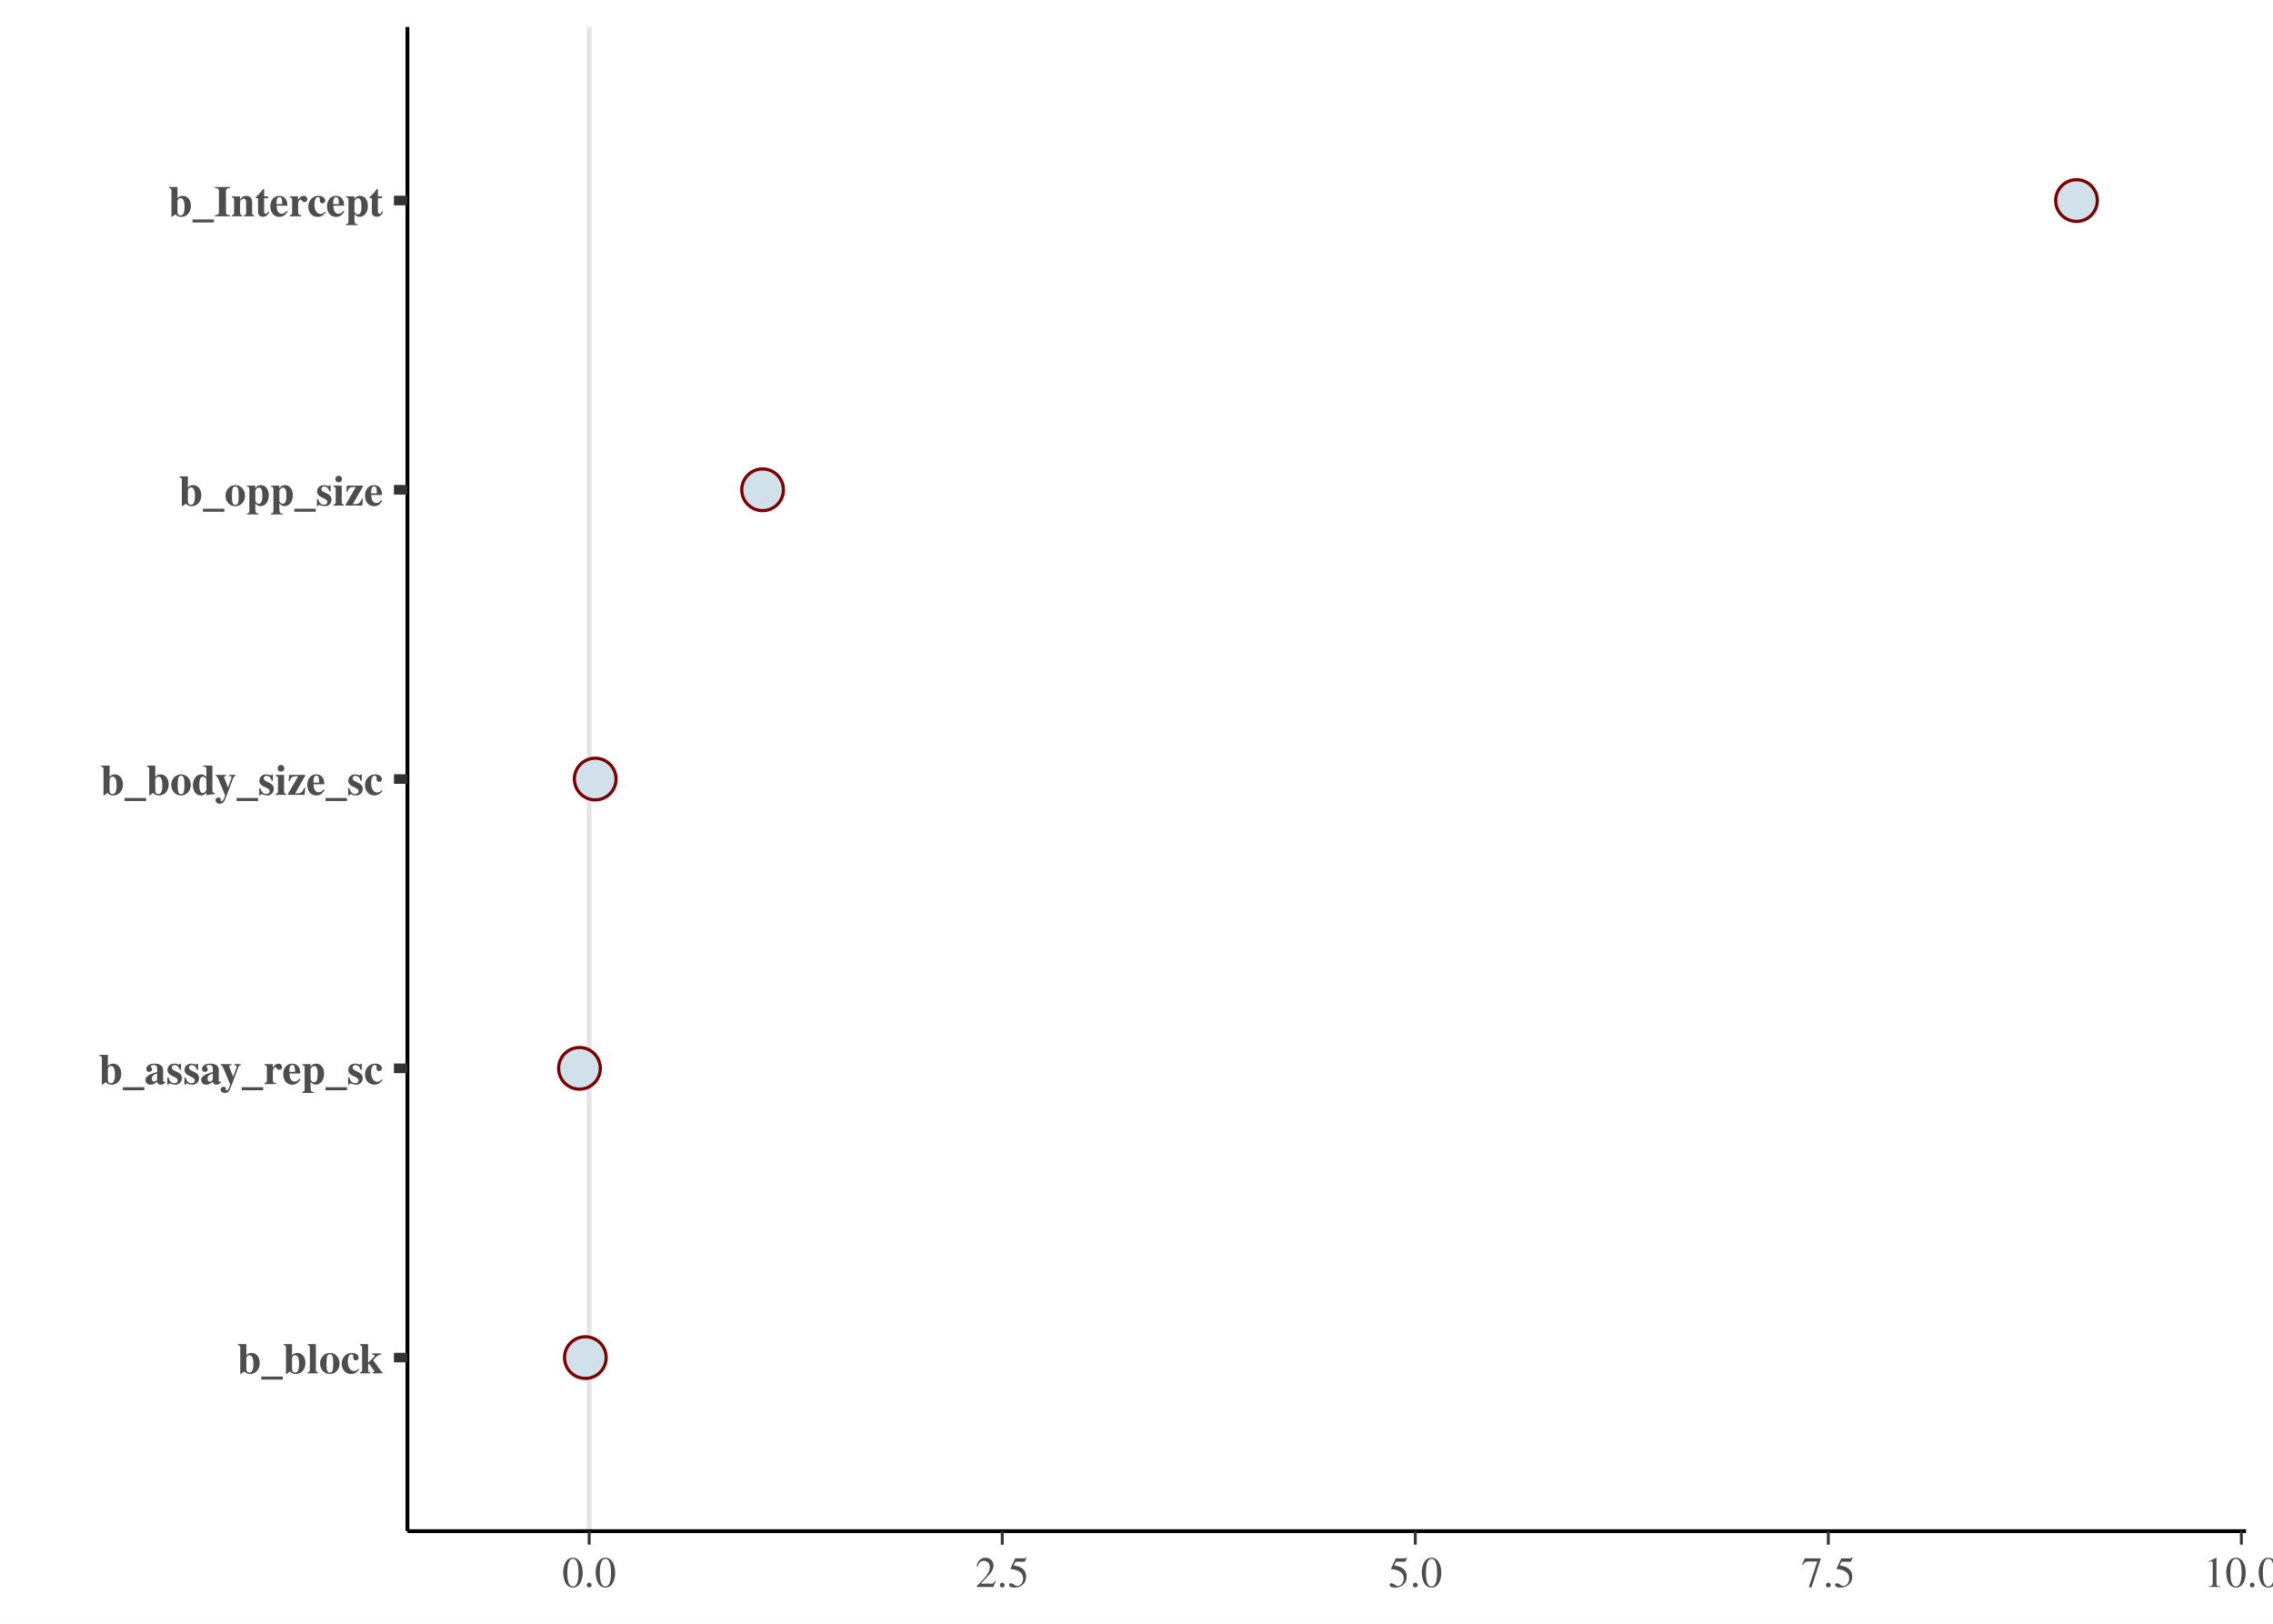
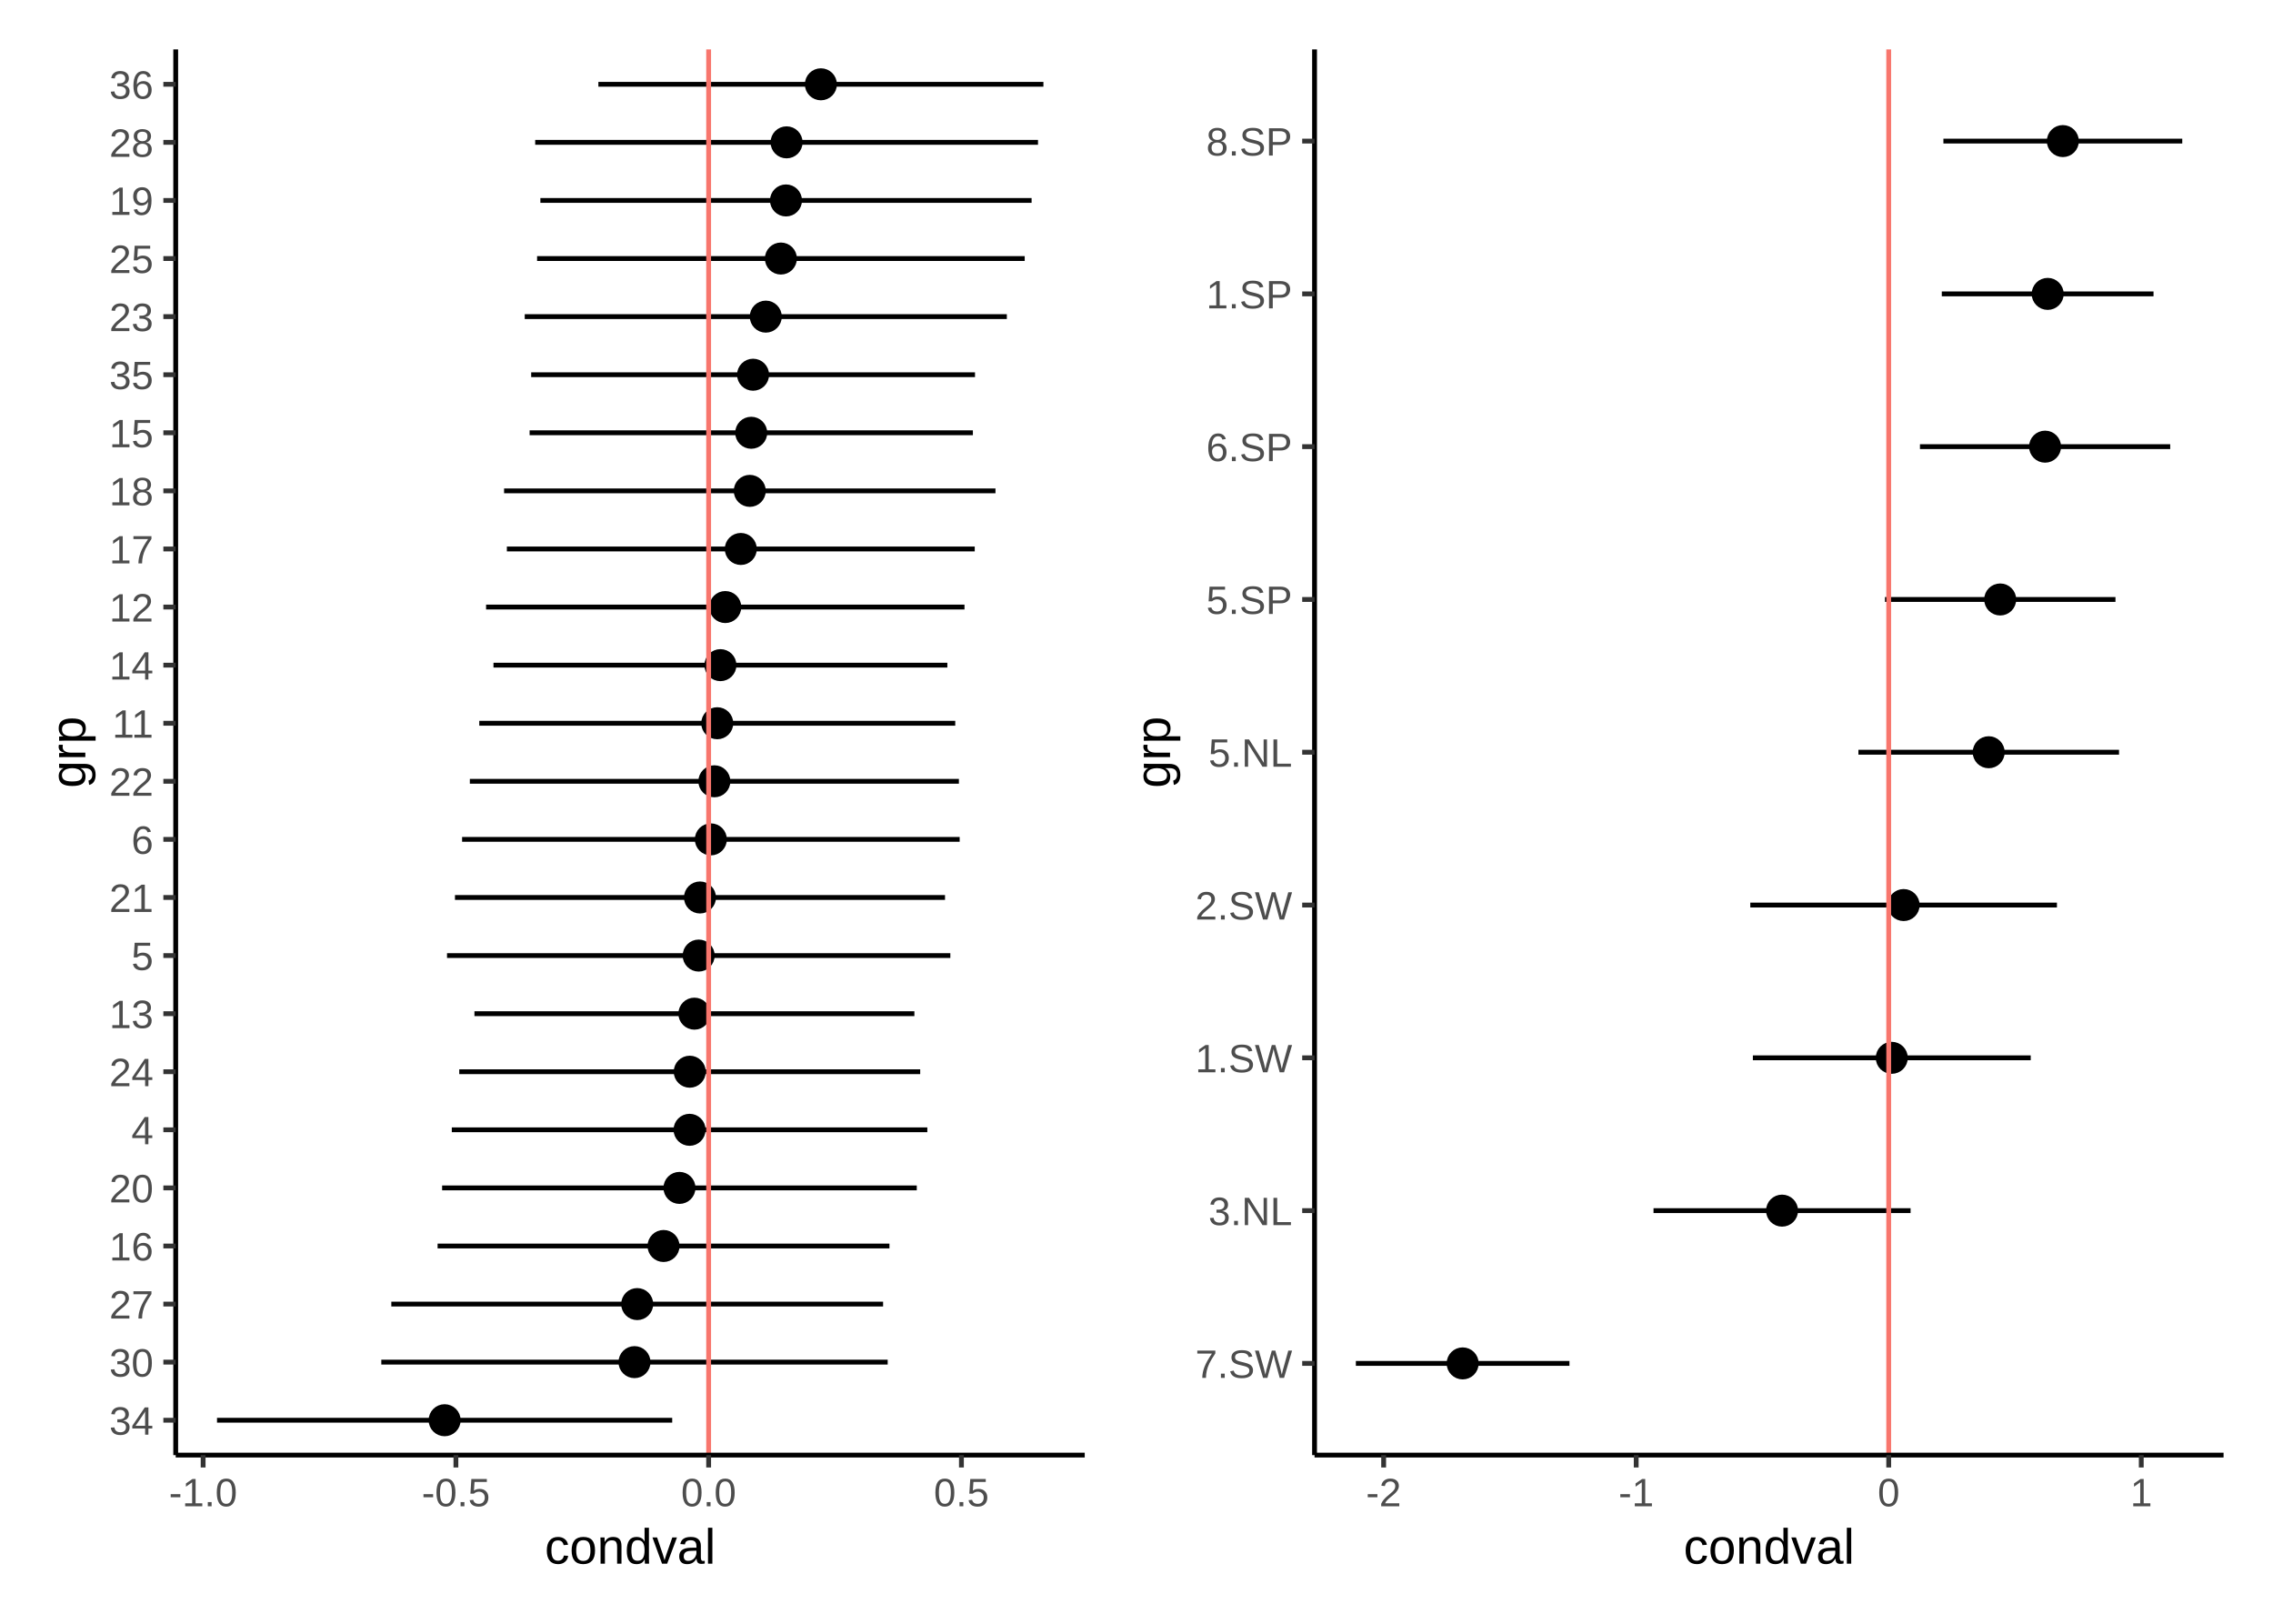
<svg xmlns="http://www.w3.org/2000/svg" class="svglite" width="504.00pt" height="360.00pt" viewBox="0 0 504.00 360.00">
  <defs>
    <style type="text/css">
    .svglite line, .svglite polyline, .svglite polygon, .svglite path, .svglite rect, .svglite circle {
      fill: none;
      stroke: #000000;
      stroke-linecap: round;
      stroke-linejoin: round;
      stroke-miterlimit: 10.00;
    }
  </style>
  </defs>
  <rect width="100%" height="100%" style="stroke: none; fill: #FFFFFF;" />
  <defs>
    <clipPath id="cpMC4wMHw1MDQuMDB8MC4wMHwzNjAuMDA=">
      <rect x="0.00" y="0.00" width="504.00" height="360.00" />
    </clipPath>
  </defs>
  <g clip-path="url(#cpMC4wMHw1MDQuMDB8MC4wMHwzNjAuMDA=)">
+     <rect x="0.00" y="0.00" width="504.00" height="360.00" style="stroke-width: 1.07; stroke: #FFFFFF; fill: #FFFFFF;" />
+   </g>
+   <defs>
+     <clipPath id="cpNS40OHwyNDYuMDB8NS40OHwzNTQuNTI=">
+       <rect x="5.48" y="5.48" width="240.52" height="349.04" />
+     </clipPath>
+   </defs>
+   <g clip-path="url(#cpNS40OHwyNDYuMDB8NS40OHwzNTQuNTI=)">
+     <rect x="5.48" y="5.48" width="240.52" height="349.04" style="stroke-width: 1.07; stroke: #FFFFFF; fill: #FFFFFF;" />
+   </g>
+   <g clip-path="url(#cpMC4wMHw1MDQuMDB8MC4wMHwzNjAuMDA=)">
</g>
  <defs>
-     <clipPath id="cpOTAuMzR8NDk4LjAyfDUuOTh8MzM5LjQ3">
-       <rect x="90.34" y="5.98" width="407.68" height="333.49" />
-     </clipPath>
-   </defs>
-   <g clip-path="url(#cpOTAuMzR8NDk4LjAyfDUuOTh8MzM5LjQ3)">
-     <line x1="130.64" y1="339.47" x2="130.64" y2="5.98" style="stroke-width: 1.07; stroke: #E5E5E5; stroke-linecap: butt;" />
-     <line x1="458.16" y1="44.46" x2="462.65" y2="44.46" style="stroke-width: 1.07; stroke: #B97C7C; stroke-linecap: butt;" />
-     <line x1="166.60" y1="108.59" x2="171.81" y2="108.59" style="stroke-width: 1.07; stroke: #B97C7C; stroke-linecap: butt;" />
-     <line x1="129.56" y1="172.72" x2="134.43" y2="172.72" style="stroke-width: 1.07; stroke: #B97C7C; stroke-linecap: butt;" />
-     <line x1="125.79" y1="236.86" x2="131.19" y2="236.86" style="stroke-width: 1.07; stroke: #B97C7C; stroke-linecap: butt;" />
-     <line x1="125.72" y1="300.99" x2="134.18" y2="300.99" style="stroke-width: 1.07; stroke: #B97C7C; stroke-linecap: butt;" />
-     <line x1="459.57" y1="44.46" x2="461.36" y2="44.46" style="stroke-width: 4.27; stroke: #03396C; stroke-linecap: butt;" />
-     <line x1="168.09" y1="108.59" x2="170.21" y2="108.59" style="stroke-width: 4.27; stroke: #03396C; stroke-linecap: butt;" />
-     <line x1="130.96" y1="172.72" x2="132.86" y2="172.72" style="stroke-width: 4.27; stroke: #03396C; stroke-linecap: butt;" />
-     <line x1="127.48" y1="236.86" x2="129.70" y2="236.86" style="stroke-width: 4.27; stroke: #03396C; stroke-linecap: butt;" />
-     <line x1="128.04" y1="300.99" x2="131.56" y2="300.99" style="stroke-width: 4.27; stroke: #03396C; stroke-linecap: butt;" />
-     <circle cx="460.43" cy="44.46" r="4.62" style="stroke-width: 0.71; stroke: #7C0000; fill: #D1E1EC;" />
-     <circle cx="169.09" cy="108.59" r="4.62" style="stroke-width: 0.71; stroke: #7C0000; fill: #D1E1EC;" />
-     <circle cx="131.98" cy="172.72" r="4.62" style="stroke-width: 0.71; stroke: #7C0000; fill: #D1E1EC;" />
-     <circle cx="128.49" cy="236.86" r="4.62" style="stroke-width: 0.71; stroke: #7C0000; fill: #D1E1EC;" />
-     <circle cx="129.79" cy="300.99" r="4.62" style="stroke-width: 0.71; stroke: #7C0000; fill: #D1E1EC;" />
-   </g>
-   <g clip-path="url(#cpMC4wMHw1MDQuMDB8MC4wMHwzNjAuMDA=)">
-     <polyline points="90.34,339.47 90.34,5.98 " style="stroke-width: 0.85; stroke-linecap: butt;" />
-     <text x="84.96" y="304.49" text-anchor="end" style="font-size: 9.60px; font-weight: bold; fill: #4D4D4D; font-family: Nimbus Roman;" textLength="40.72px" lengthAdjust="spacingAndGlyphs">b_block</text>
-     <text x="84.96" y="240.35" text-anchor="end" style="font-size: 9.60px; font-weight: bold; fill: #4D4D4D; font-family: Nimbus Roman;" textLength="78.98px" lengthAdjust="spacingAndGlyphs">b_assay_rep_sc</text>
-     <text x="84.96" y="176.22" text-anchor="end" style="font-size: 9.60px; font-weight: bold; fill: #4D4D4D; font-family: Nimbus Roman;" textLength="78.29px" lengthAdjust="spacingAndGlyphs">b_body_size_sc</text>
-     <text x="84.96" y="112.09" text-anchor="end" style="font-size: 9.60px; font-weight: bold; fill: #4D4D4D; font-family: Nimbus Roman;" textLength="56.68px" lengthAdjust="spacingAndGlyphs">b_opp_size</text>
-     <text x="84.96" y="47.95" text-anchor="end" style="font-size: 9.60px; font-weight: bold; fill: #4D4D4D; font-family: Nimbus Roman;" textLength="61.60px" lengthAdjust="spacingAndGlyphs">b_Intercept</text>
-     <polyline points="87.35,300.99 90.34,300.99 " style="stroke-width: 2.13; stroke: #333333; stroke-linecap: butt;" />
-     <polyline points="87.35,236.86 90.34,236.86 " style="stroke-width: 2.13; stroke: #333333; stroke-linecap: butt;" />
-     <polyline points="87.35,172.72 90.34,172.72 " style="stroke-width: 2.13; stroke: #333333; stroke-linecap: butt;" />
-     <polyline points="87.35,108.59 90.34,108.59 " style="stroke-width: 2.13; stroke: #333333; stroke-linecap: butt;" />
-     <polyline points="87.35,44.46 90.34,44.46 " style="stroke-width: 2.13; stroke: #333333; stroke-linecap: butt;" />
-     <polyline points="90.34,339.47 498.02,339.47 " style="stroke-width: 0.85; stroke-linecap: butt;" />
-     <polyline points="130.64,342.46 130.64,339.47 " style="stroke-width: 0.64; stroke: #333333; stroke-linecap: butt;" />
-     <polyline points="222.23,342.46 222.23,339.47 " style="stroke-width: 0.64; stroke: #333333; stroke-linecap: butt;" />
-     <polyline points="313.82,342.46 313.82,339.47 " style="stroke-width: 0.64; stroke: #333333; stroke-linecap: butt;" />
-     <polyline points="405.40,342.46 405.40,339.47 " style="stroke-width: 0.64; stroke: #333333; stroke-linecap: butt;" />
-     <polyline points="496.99,342.46 496.99,339.47 " style="stroke-width: 0.64; stroke: #333333; stroke-linecap: butt;" />
-     <text x="130.64" y="351.84" text-anchor="middle" style="font-size: 9.60px; fill: #4D4D4D; font-family: Nimbus Roman;" textLength="15.24px" lengthAdjust="spacingAndGlyphs">0.0</text>
-     <text x="222.23" y="351.84" text-anchor="middle" style="font-size: 9.60px; fill: #4D4D4D; font-family: Nimbus Roman;" textLength="15.24px" lengthAdjust="spacingAndGlyphs">2.5</text>
-     <text x="313.82" y="351.84" text-anchor="middle" style="font-size: 9.60px; fill: #4D4D4D; font-family: Nimbus Roman;" textLength="15.24px" lengthAdjust="spacingAndGlyphs">5.0</text>
-     <text x="405.40" y="351.84" text-anchor="middle" style="font-size: 9.60px; fill: #4D4D4D; font-family: Nimbus Roman;" textLength="15.24px" lengthAdjust="spacingAndGlyphs">7.5</text>
-     <text x="496.99" y="351.84" text-anchor="middle" style="font-size: 9.60px; fill: #4D4D4D; font-family: Nimbus Roman;" textLength="21.34px" lengthAdjust="spacingAndGlyphs">10.0</text>
+     <clipPath id="cpMzguOTZ8MjQwLjUyfDEwLjk2fDMyMi42MQ==">
+       <rect x="38.96" y="10.96" width="201.57" height="311.65" />
+     </clipPath>
+   </defs>
+   <g clip-path="url(#cpMzguOTZ8MjQwLjUyfDEwLjk2fDMyMi42MQ==)">
+     <rect x="38.96" y="10.96" width="201.57" height="311.65" style="stroke-width: 1.07; stroke: none; fill: #FFFFFF;" />
+     <circle cx="152.90" cy="250.49" r="1.95" style="stroke-width: 0.71; fill: #000000;" />
+     <circle cx="154.92" cy="211.86" r="1.95" style="stroke-width: 0.71; fill: #000000;" />
+     <circle cx="157.62" cy="186.10" r="1.95" style="stroke-width: 0.71; fill: #000000;" />
+     <circle cx="159.04" cy="160.35" r="1.95" style="stroke-width: 0.71; fill: #000000;" />
+     <circle cx="160.82" cy="134.59" r="1.95" style="stroke-width: 0.71; fill: #000000;" />
+     <circle cx="153.97" cy="224.74" r="1.95" style="stroke-width: 0.71; fill: #000000;" />
+     <circle cx="159.74" cy="147.47" r="1.95" style="stroke-width: 0.71; fill: #000000;" />
+     <circle cx="166.57" cy="95.95" r="1.95" style="stroke-width: 0.71; fill: #000000;" />
+     <circle cx="147.13" cy="276.25" r="1.95" style="stroke-width: 0.71; fill: #000000;" />
+     <circle cx="164.26" cy="121.71" r="1.95" style="stroke-width: 0.71; fill: #000000;" />
+     <circle cx="166.25" cy="108.83" r="1.95" style="stroke-width: 0.71; fill: #000000;" />
+     <circle cx="174.28" cy="44.44" r="1.95" style="stroke-width: 0.71; fill: #000000;" />
+     <circle cx="150.66" cy="263.37" r="1.95" style="stroke-width: 0.71; fill: #000000;" />
+     <circle cx="155.21" cy="198.98" r="1.95" style="stroke-width: 0.71; fill: #000000;" />
+     <circle cx="158.40" cy="173.22" r="1.95" style="stroke-width: 0.71; fill: #000000;" />
+     <circle cx="169.80" cy="70.20" r="1.95" style="stroke-width: 0.71; fill: #000000;" />
+     <circle cx="152.94" cy="237.61" r="1.95" style="stroke-width: 0.71; fill: #000000;" />
+     <circle cx="173.15" cy="57.32" r="1.95" style="stroke-width: 0.71; fill: #000000;" />
+     <circle cx="141.29" cy="289.13" r="1.95" style="stroke-width: 0.71; fill: #000000;" />
+     <circle cx="174.41" cy="31.56" r="1.95" style="stroke-width: 0.71; fill: #000000;" />
+     <circle cx="140.69" cy="302.00" r="1.95" style="stroke-width: 0.71; fill: #000000;" />
+     <circle cx="98.59" cy="314.88" r="1.95" style="stroke-width: 0.71; fill: #000000;" />
+     <circle cx="166.98" cy="83.08" r="1.95" style="stroke-width: 0.71; fill: #000000;" />
+     <circle cx="182.02" cy="18.69" r="1.95" style="stroke-width: 0.71; fill: #000000;" />
+     <line x1="100.18" y1="250.49" x2="205.62" y2="250.49" style="stroke-width: 1.07; stroke-linecap: butt;" />
+     <line x1="99.12" y1="211.86" x2="210.72" y2="211.86" style="stroke-width: 1.07; stroke-linecap: butt;" />
+     <line x1="102.46" y1="186.10" x2="212.79" y2="186.10" style="stroke-width: 1.07; stroke-linecap: butt;" />
+     <line x1="106.27" y1="160.35" x2="211.81" y2="160.35" style="stroke-width: 1.07; stroke-linecap: butt;" />
+     <line x1="107.78" y1="134.59" x2="213.86" y2="134.59" style="stroke-width: 1.07; stroke-linecap: butt;" />
+     <line x1="105.20" y1="224.74" x2="202.75" y2="224.74" style="stroke-width: 1.07; stroke-linecap: butt;" />
+     <line x1="109.42" y1="147.47" x2="210.06" y2="147.47" style="stroke-width: 1.07; stroke-linecap: butt;" />
+     <line x1="117.43" y1="95.95" x2="215.72" y2="95.95" style="stroke-width: 1.07; stroke-linecap: butt;" />
+     <line x1="97.03" y1="276.25" x2="197.22" y2="276.25" style="stroke-width: 1.07; stroke-linecap: butt;" />
+     <line x1="112.39" y1="121.71" x2="216.13" y2="121.71" style="stroke-width: 1.07; stroke-linecap: butt;" />
+     <line x1="111.77" y1="108.83" x2="220.73" y2="108.83" style="stroke-width: 1.07; stroke-linecap: butt;" />
+     <line x1="119.82" y1="44.44" x2="228.74" y2="44.44" style="stroke-width: 1.07; stroke-linecap: butt;" />
+     <line x1="98.03" y1="263.37" x2="203.28" y2="263.37" style="stroke-width: 1.07; stroke-linecap: butt;" />
+     <line x1="100.88" y1="198.98" x2="209.54" y2="198.98" style="stroke-width: 1.07; stroke-linecap: butt;" />
+     <line x1="104.18" y1="173.22" x2="212.62" y2="173.22" style="stroke-width: 1.07; stroke-linecap: butt;" />
+     <line x1="116.35" y1="70.20" x2="223.25" y2="70.20" style="stroke-width: 1.07; stroke-linecap: butt;" />
+     <line x1="101.83" y1="237.61" x2="204.04" y2="237.61" style="stroke-width: 1.07; stroke-linecap: butt;" />
+     <line x1="119.09" y1="57.32" x2="227.21" y2="57.32" style="stroke-width: 1.07; stroke-linecap: butt;" />
+     <line x1="86.77" y1="289.13" x2="195.81" y2="289.13" style="stroke-width: 1.07; stroke-linecap: butt;" />
+     <line x1="118.67" y1="31.56" x2="230.16" y2="31.56" style="stroke-width: 1.07; stroke-linecap: butt;" />
+     <line x1="84.55" y1="302.00" x2="196.83" y2="302.00" style="stroke-width: 1.07; stroke-linecap: butt;" />
+     <line x1="48.12" y1="314.88" x2="149.05" y2="314.88" style="stroke-width: 1.07; stroke-linecap: butt;" />
+     <line x1="117.78" y1="83.08" x2="216.19" y2="83.08" style="stroke-width: 1.07; stroke-linecap: butt;" />
+     <line x1="132.68" y1="18.69" x2="231.36" y2="18.69" style="stroke-width: 1.07; stroke-linecap: butt;" />
+     <circle cx="152.90" cy="250.49" r="2.84" style="stroke-width: 1.42; fill: #000000;" />
+     <circle cx="154.92" cy="211.86" r="2.84" style="stroke-width: 1.42; fill: #000000;" />
+     <circle cx="157.62" cy="186.10" r="2.84" style="stroke-width: 1.42; fill: #000000;" />
+     <circle cx="159.04" cy="160.35" r="2.84" style="stroke-width: 1.42; fill: #000000;" />
+     <circle cx="160.82" cy="134.59" r="2.84" style="stroke-width: 1.42; fill: #000000;" />
+     <circle cx="153.97" cy="224.74" r="2.84" style="stroke-width: 1.42; fill: #000000;" />
+     <circle cx="159.74" cy="147.47" r="2.84" style="stroke-width: 1.42; fill: #000000;" />
+     <circle cx="166.57" cy="95.95" r="2.84" style="stroke-width: 1.42; fill: #000000;" />
+     <circle cx="147.13" cy="276.25" r="2.84" style="stroke-width: 1.42; fill: #000000;" />
+     <circle cx="164.26" cy="121.71" r="2.84" style="stroke-width: 1.42; fill: #000000;" />
+     <circle cx="166.25" cy="108.83" r="2.84" style="stroke-width: 1.42; fill: #000000;" />
+     <circle cx="174.28" cy="44.44" r="2.84" style="stroke-width: 1.42; fill: #000000;" />
+     <circle cx="150.66" cy="263.37" r="2.84" style="stroke-width: 1.42; fill: #000000;" />
+     <circle cx="155.21" cy="198.98" r="2.84" style="stroke-width: 1.42; fill: #000000;" />
+     <circle cx="158.40" cy="173.22" r="2.84" style="stroke-width: 1.42; fill: #000000;" />
+     <circle cx="169.80" cy="70.20" r="2.84" style="stroke-width: 1.42; fill: #000000;" />
+     <circle cx="152.94" cy="237.61" r="2.84" style="stroke-width: 1.42; fill: #000000;" />
+     <circle cx="173.15" cy="57.32" r="2.84" style="stroke-width: 1.42; fill: #000000;" />
+     <circle cx="141.29" cy="289.13" r="2.84" style="stroke-width: 1.42; fill: #000000;" />
+     <circle cx="174.41" cy="31.56" r="2.84" style="stroke-width: 1.42; fill: #000000;" />
+     <circle cx="140.69" cy="302.00" r="2.84" style="stroke-width: 1.42; fill: #000000;" />
+     <circle cx="98.59" cy="314.88" r="2.84" style="stroke-width: 1.42; fill: #000000;" />
+     <circle cx="166.98" cy="83.08" r="2.84" style="stroke-width: 1.42; fill: #000000;" />
+     <circle cx="182.02" cy="18.69" r="2.84" style="stroke-width: 1.42; fill: #000000;" />
+     <line x1="157.13" y1="322.61" x2="157.13" y2="10.96" style="stroke-width: 1.07; stroke: #F8766D; stroke-linecap: butt;" />
+   </g>
+   <g clip-path="url(#cpMC4wMHw1MDQuMDB8MC4wMHwzNjAuMDA=)">
+     <polyline points="38.96,322.61 38.96,10.96 " style="stroke-width: 1.07; stroke-linecap: butt;" />
+     <text x="34.02" y="318.09" text-anchor="end" style="font-size: 8.80px; fill: #4D4D4D; font-family: Liberation Sans;" textLength="11.19px" lengthAdjust="spacingAndGlyphs">34</text>
+     <text x="34.02" y="305.21" text-anchor="end" style="font-size: 8.80px; fill: #4D4D4D; font-family: Liberation Sans;" textLength="11.19px" lengthAdjust="spacingAndGlyphs">30</text>
+     <text x="34.02" y="292.33" text-anchor="end" style="font-size: 8.80px; fill: #4D4D4D; font-family: Liberation Sans;" textLength="11.19px" lengthAdjust="spacingAndGlyphs">27</text>
+     <text x="34.02" y="279.46" text-anchor="end" style="font-size: 8.80px; fill: #4D4D4D; font-family: Liberation Sans;" textLength="11.19px" lengthAdjust="spacingAndGlyphs">16</text>
+     <text x="34.02" y="266.58" text-anchor="end" style="font-size: 8.80px; fill: #4D4D4D; font-family: Liberation Sans;" textLength="11.19px" lengthAdjust="spacingAndGlyphs">20</text>
+     <text x="34.02" y="253.70" text-anchor="end" style="font-size: 8.80px; fill: #4D4D4D; font-family: Liberation Sans;" textLength="5.59px" lengthAdjust="spacingAndGlyphs">4</text>
+     <text x="34.02" y="240.82" text-anchor="end" style="font-size: 8.80px; fill: #4D4D4D; font-family: Liberation Sans;" textLength="11.19px" lengthAdjust="spacingAndGlyphs">24</text>
+     <text x="34.02" y="227.94" text-anchor="end" style="font-size: 8.80px; fill: #4D4D4D; font-family: Liberation Sans;" textLength="11.19px" lengthAdjust="spacingAndGlyphs">13</text>
+     <text x="34.02" y="215.07" text-anchor="end" style="font-size: 8.80px; fill: #4D4D4D; font-family: Liberation Sans;" textLength="5.59px" lengthAdjust="spacingAndGlyphs">5</text>
+     <text x="34.02" y="202.19" text-anchor="end" style="font-size: 8.80px; fill: #4D4D4D; font-family: Liberation Sans;" textLength="11.19px" lengthAdjust="spacingAndGlyphs">21</text>
+     <text x="34.02" y="189.31" text-anchor="end" style="font-size: 8.80px; fill: #4D4D4D; font-family: Liberation Sans;" textLength="5.59px" lengthAdjust="spacingAndGlyphs">6</text>
+     <text x="34.02" y="176.43" text-anchor="end" style="font-size: 8.80px; fill: #4D4D4D; font-family: Liberation Sans;" textLength="11.19px" lengthAdjust="spacingAndGlyphs">22</text>
+     <text x="34.02" y="163.55" text-anchor="end" style="font-size: 8.80px; fill: #4D4D4D; font-family: Liberation Sans;" textLength="11.19px" lengthAdjust="spacingAndGlyphs">11</text>
+     <text x="34.02" y="150.67" text-anchor="end" style="font-size: 8.80px; fill: #4D4D4D; font-family: Liberation Sans;" textLength="11.19px" lengthAdjust="spacingAndGlyphs">14</text>
+     <text x="34.02" y="137.80" text-anchor="end" style="font-size: 8.80px; fill: #4D4D4D; font-family: Liberation Sans;" textLength="11.19px" lengthAdjust="spacingAndGlyphs">12</text>
+     <text x="34.02" y="124.92" text-anchor="end" style="font-size: 8.80px; fill: #4D4D4D; font-family: Liberation Sans;" textLength="11.19px" lengthAdjust="spacingAndGlyphs">17</text>
+     <text x="34.02" y="112.04" text-anchor="end" style="font-size: 8.80px; fill: #4D4D4D; font-family: Liberation Sans;" textLength="11.19px" lengthAdjust="spacingAndGlyphs">18</text>
+     <text x="34.02" y="99.16" text-anchor="end" style="font-size: 8.80px; fill: #4D4D4D; font-family: Liberation Sans;" textLength="11.19px" lengthAdjust="spacingAndGlyphs">15</text>
+     <text x="34.02" y="86.28" text-anchor="end" style="font-size: 8.80px; fill: #4D4D4D; font-family: Liberation Sans;" textLength="11.19px" lengthAdjust="spacingAndGlyphs">35</text>
+     <text x="34.02" y="73.41" text-anchor="end" style="font-size: 8.80px; fill: #4D4D4D; font-family: Liberation Sans;" textLength="11.19px" lengthAdjust="spacingAndGlyphs">23</text>
+     <text x="34.02" y="60.53" text-anchor="end" style="font-size: 8.80px; fill: #4D4D4D; font-family: Liberation Sans;" textLength="11.19px" lengthAdjust="spacingAndGlyphs">25</text>
+     <text x="34.02" y="47.65" text-anchor="end" style="font-size: 8.80px; fill: #4D4D4D; font-family: Liberation Sans;" textLength="11.19px" lengthAdjust="spacingAndGlyphs">19</text>
+     <text x="34.02" y="34.77" text-anchor="end" style="font-size: 8.80px; fill: #4D4D4D; font-family: Liberation Sans;" textLength="11.19px" lengthAdjust="spacingAndGlyphs">28</text>
+     <text x="34.02" y="21.89" text-anchor="end" style="font-size: 8.80px; fill: #4D4D4D; font-family: Liberation Sans;" textLength="11.19px" lengthAdjust="spacingAndGlyphs">36</text>
+     <polyline points="36.22,314.88 38.96,314.88 " style="stroke-width: 1.07; stroke: #333333; stroke-linecap: butt;" />
+     <polyline points="36.22,302.00 38.96,302.00 " style="stroke-width: 1.07; stroke: #333333; stroke-linecap: butt;" />
+     <polyline points="36.22,289.13 38.96,289.13 " style="stroke-width: 1.07; stroke: #333333; stroke-linecap: butt;" />
+     <polyline points="36.22,276.25 38.96,276.25 " style="stroke-width: 1.07; stroke: #333333; stroke-linecap: butt;" />
+     <polyline points="36.22,263.37 38.96,263.37 " style="stroke-width: 1.07; stroke: #333333; stroke-linecap: butt;" />
+     <polyline points="36.22,250.49 38.96,250.49 " style="stroke-width: 1.07; stroke: #333333; stroke-linecap: butt;" />
+     <polyline points="36.22,237.61 38.96,237.61 " style="stroke-width: 1.07; stroke: #333333; stroke-linecap: butt;" />
+     <polyline points="36.22,224.74 38.96,224.74 " style="stroke-width: 1.07; stroke: #333333; stroke-linecap: butt;" />
+     <polyline points="36.22,211.86 38.96,211.86 " style="stroke-width: 1.07; stroke: #333333; stroke-linecap: butt;" />
+     <polyline points="36.22,198.98 38.96,198.98 " style="stroke-width: 1.07; stroke: #333333; stroke-linecap: butt;" />
+     <polyline points="36.22,186.10 38.96,186.10 " style="stroke-width: 1.07; stroke: #333333; stroke-linecap: butt;" />
+     <polyline points="36.22,173.22 38.96,173.22 " style="stroke-width: 1.07; stroke: #333333; stroke-linecap: butt;" />
+     <polyline points="36.22,160.35 38.96,160.35 " style="stroke-width: 1.07; stroke: #333333; stroke-linecap: butt;" />
+     <polyline points="36.22,147.47 38.96,147.47 " style="stroke-width: 1.07; stroke: #333333; stroke-linecap: butt;" />
+     <polyline points="36.22,134.59 38.96,134.59 " style="stroke-width: 1.07; stroke: #333333; stroke-linecap: butt;" />
+     <polyline points="36.22,121.71 38.96,121.71 " style="stroke-width: 1.07; stroke: #333333; stroke-linecap: butt;" />
+     <polyline points="36.22,108.83 38.96,108.83 " style="stroke-width: 1.07; stroke: #333333; stroke-linecap: butt;" />
+     <polyline points="36.22,95.95 38.96,95.95 " style="stroke-width: 1.07; stroke: #333333; stroke-linecap: butt;" />
+     <polyline points="36.22,83.08 38.96,83.08 " style="stroke-width: 1.07; stroke: #333333; stroke-linecap: butt;" />
+     <polyline points="36.22,70.20 38.96,70.20 " style="stroke-width: 1.07; stroke: #333333; stroke-linecap: butt;" />
+     <polyline points="36.22,57.32 38.96,57.32 " style="stroke-width: 1.07; stroke: #333333; stroke-linecap: butt;" />
+     <polyline points="36.22,44.44 38.96,44.44 " style="stroke-width: 1.07; stroke: #333333; stroke-linecap: butt;" />
+     <polyline points="36.22,31.56 38.96,31.56 " style="stroke-width: 1.07; stroke: #333333; stroke-linecap: butt;" />
+     <polyline points="36.22,18.69 38.96,18.69 " style="stroke-width: 1.07; stroke: #333333; stroke-linecap: butt;" />
+     <polyline points="38.96,322.61 240.52,322.61 " style="stroke-width: 1.07; stroke-linecap: butt;" />
+     <polyline points="45.04,325.35 45.04,322.61 " style="stroke-width: 1.07; stroke: #333333; stroke-linecap: butt;" />
+     <polyline points="101.09,325.35 101.09,322.61 " style="stroke-width: 1.07; stroke: #333333; stroke-linecap: butt;" />
+     <polyline points="157.13,325.35 157.13,322.61 " style="stroke-width: 1.07; stroke: #333333; stroke-linecap: butt;" />
+     <polyline points="213.18,325.35 213.18,322.61 " style="stroke-width: 1.07; stroke: #333333; stroke-linecap: butt;" />
+     <text x="45.04" y="333.96" text-anchor="middle" style="font-size: 8.80px; fill: #4D4D4D; font-family: Liberation Sans;" textLength="17.16px" lengthAdjust="spacingAndGlyphs">-1.0</text>
+     <text x="101.09" y="333.96" text-anchor="middle" style="font-size: 8.80px; fill: #4D4D4D; font-family: Liberation Sans;" textLength="17.16px" lengthAdjust="spacingAndGlyphs">-0.5</text>
+     <text x="157.13" y="333.96" text-anchor="middle" style="font-size: 8.80px; fill: #4D4D4D; font-family: Liberation Sans;" textLength="13.98px" lengthAdjust="spacingAndGlyphs">0.0</text>
+     <text x="213.18" y="333.96" text-anchor="middle" style="font-size: 8.80px; fill: #4D4D4D; font-family: Liberation Sans;" textLength="13.98px" lengthAdjust="spacingAndGlyphs">0.5</text>
+     <text x="139.74" y="346.68" text-anchor="middle" style="font-size: 11.00px; font-family: Liberation Sans;" textLength="43.04px" lengthAdjust="spacingAndGlyphs">condval</text>
+     <text transform="translate(18.92,166.78) rotate(-90)" text-anchor="middle" style="font-size: 11.00px; font-family: Liberation Sans;" textLength="18.49px" lengthAdjust="spacingAndGlyphs">grp</text>
+   </g>
+   <defs>
+     <clipPath id="cpMjQ2LjAwfDQ5OC41Mnw1LjQ4fDM1NC41Mg==">
+       <rect x="246.00" y="5.48" width="252.52" height="349.04" />
+     </clipPath>
+   </defs>
+   <g clip-path="url(#cpMjQ2LjAwfDQ5OC41Mnw1LjQ4fDM1NC41Mg==)">
+     <rect x="246.00" y="5.48" width="252.52" height="349.04" style="stroke-width: 1.07; stroke: #FFFFFF; fill: #FFFFFF;" />
+   </g>
+   <g clip-path="url(#cpMC4wMHw1MDQuMDB8MC4wMHwzNjAuMDA=)">
+ </g>
+   <defs>
+     <clipPath id="cpMjkxLjQ4fDQ5My4wNHwxMC45NnwzMjIuNjE=">
+       <rect x="291.48" y="10.96" width="201.57" height="311.65" />
+     </clipPath>
+   </defs>
+   <g clip-path="url(#cpMjkxLjQ4fDQ5My4wNHwxMC45NnwzMjIuNjE=)">
+     <rect x="291.48" y="10.96" width="201.57" height="311.65" style="stroke-width: 1.07; stroke: none; fill: #FFFFFF;" />
+     <circle cx="454.04" cy="65.16" r="1.95" style="stroke-width: 0.71; fill: #000000;" />
+     <circle cx="419.47" cy="234.53" r="1.95" style="stroke-width: 0.71; fill: #000000;" />
+     <circle cx="422.10" cy="200.66" r="1.95" style="stroke-width: 0.71; fill: #000000;" />
+     <circle cx="395.14" cy="268.41" r="1.95" style="stroke-width: 0.71; fill: #000000;" />
+     <circle cx="440.96" cy="166.78" r="1.95" style="stroke-width: 0.71; fill: #000000;" />
+     <circle cx="443.51" cy="132.91" r="1.95" style="stroke-width: 0.71; fill: #000000;" />
+     <circle cx="453.46" cy="99.03" r="1.95" style="stroke-width: 0.71; fill: #000000;" />
+     <circle cx="324.32" cy="302.28" r="1.95" style="stroke-width: 0.71; fill: #000000;" />
+     <circle cx="457.40" cy="31.28" r="1.95" style="stroke-width: 0.71; fill: #000000;" />
+     <line x1="430.56" y1="65.16" x2="477.51" y2="65.16" style="stroke-width: 1.07; stroke-linecap: butt;" />
+     <line x1="388.67" y1="234.53" x2="450.28" y2="234.53" style="stroke-width: 1.07; stroke-linecap: butt;" />
+     <line x1="388.10" y1="200.66" x2="456.09" y2="200.66" style="stroke-width: 1.07; stroke-linecap: butt;" />
+     <line x1="366.64" y1="268.41" x2="423.64" y2="268.41" style="stroke-width: 1.07; stroke-linecap: butt;" />
+     <line x1="412.07" y1="166.78" x2="469.86" y2="166.78" style="stroke-width: 1.07; stroke-linecap: butt;" />
+     <line x1="417.96" y1="132.91" x2="469.07" y2="132.91" style="stroke-width: 1.07; stroke-linecap: butt;" />
+     <line x1="425.72" y1="99.03" x2="481.21" y2="99.03" style="stroke-width: 1.07; stroke-linecap: butt;" />
+     <line x1="300.64" y1="302.28" x2="348.00" y2="302.28" style="stroke-width: 1.07; stroke-linecap: butt;" />
+     <line x1="430.92" y1="31.28" x2="483.88" y2="31.28" style="stroke-width: 1.07; stroke-linecap: butt;" />
+     <circle cx="454.04" cy="65.16" r="2.84" style="stroke-width: 1.42; fill: #000000;" />
+     <circle cx="419.47" cy="234.53" r="2.84" style="stroke-width: 1.42; fill: #000000;" />
+     <circle cx="422.10" cy="200.66" r="2.84" style="stroke-width: 1.42; fill: #000000;" />
+     <circle cx="395.14" cy="268.41" r="2.84" style="stroke-width: 1.42; fill: #000000;" />
+     <circle cx="440.96" cy="166.78" r="2.84" style="stroke-width: 1.42; fill: #000000;" />
+     <circle cx="443.51" cy="132.91" r="2.84" style="stroke-width: 1.42; fill: #000000;" />
+     <circle cx="453.46" cy="99.03" r="2.84" style="stroke-width: 1.42; fill: #000000;" />
+     <circle cx="324.32" cy="302.28" r="2.84" style="stroke-width: 1.42; fill: #000000;" />
+     <circle cx="457.40" cy="31.28" r="2.84" style="stroke-width: 1.42; fill: #000000;" />
+     <line x1="418.79" y1="322.61" x2="418.79" y2="10.96" style="stroke-width: 1.07; stroke: #F8766D; stroke-linecap: butt;" />
+   </g>
+   <g clip-path="url(#cpMC4wMHw1MDQuMDB8MC4wMHwzNjAuMDA=)">
+     <polyline points="291.48,322.61 291.48,10.96 " style="stroke-width: 1.07; stroke-linecap: butt;" />
+     <text x="286.54" y="305.49" text-anchor="end" style="font-size: 8.80px; fill: #4D4D4D; font-family: Liberation Sans;" textLength="22.67px" lengthAdjust="spacingAndGlyphs">7.SW</text>
+     <text x="286.54" y="271.62" text-anchor="end" style="font-size: 8.80px; fill: #4D4D4D; font-family: Liberation Sans;" textLength="19.87px" lengthAdjust="spacingAndGlyphs">3.NL</text>
+     <text x="286.54" y="237.74" text-anchor="end" style="font-size: 8.80px; fill: #4D4D4D; font-family: Liberation Sans;" textLength="22.67px" lengthAdjust="spacingAndGlyphs">1.SW</text>
+     <text x="286.54" y="203.87" text-anchor="end" style="font-size: 8.80px; fill: #4D4D4D; font-family: Liberation Sans;" textLength="22.67px" lengthAdjust="spacingAndGlyphs">2.SW</text>
+     <text x="286.54" y="169.99" text-anchor="end" style="font-size: 8.80px; fill: #4D4D4D; font-family: Liberation Sans;" textLength="19.87px" lengthAdjust="spacingAndGlyphs">5.NL</text>
+     <text x="286.54" y="136.12" text-anchor="end" style="font-size: 8.80px; fill: #4D4D4D; font-family: Liberation Sans;" textLength="19.28px" lengthAdjust="spacingAndGlyphs">5.SP</text>
+     <text x="286.54" y="102.24" text-anchor="end" style="font-size: 8.80px; fill: #4D4D4D; font-family: Liberation Sans;" textLength="19.28px" lengthAdjust="spacingAndGlyphs">6.SP</text>
+     <text x="286.54" y="68.37" text-anchor="end" style="font-size: 8.80px; fill: #4D4D4D; font-family: Liberation Sans;" textLength="19.28px" lengthAdjust="spacingAndGlyphs">1.SP</text>
+     <text x="286.54" y="34.49" text-anchor="end" style="font-size: 8.80px; fill: #4D4D4D; font-family: Liberation Sans;" textLength="19.28px" lengthAdjust="spacingAndGlyphs">8.SP</text>
+     <polyline points="288.74,302.28 291.48,302.28 " style="stroke-width: 1.07; stroke: #333333; stroke-linecap: butt;" />
+     <polyline points="288.74,268.41 291.48,268.41 " style="stroke-width: 1.07; stroke: #333333; stroke-linecap: butt;" />
+     <polyline points="288.74,234.53 291.48,234.53 " style="stroke-width: 1.07; stroke: #333333; stroke-linecap: butt;" />
+     <polyline points="288.74,200.66 291.48,200.66 " style="stroke-width: 1.07; stroke: #333333; stroke-linecap: butt;" />
+     <polyline points="288.74,166.78 291.48,166.78 " style="stroke-width: 1.07; stroke: #333333; stroke-linecap: butt;" />
+     <polyline points="288.74,132.91 291.48,132.91 " style="stroke-width: 1.07; stroke: #333333; stroke-linecap: butt;" />
+     <polyline points="288.74,99.03 291.48,99.03 " style="stroke-width: 1.07; stroke: #333333; stroke-linecap: butt;" />
+     <polyline points="288.74,65.16 291.48,65.16 " style="stroke-width: 1.07; stroke: #333333; stroke-linecap: butt;" />
+     <polyline points="288.74,31.28 291.48,31.28 " style="stroke-width: 1.07; stroke: #333333; stroke-linecap: butt;" />
+     <polyline points="291.48,322.61 493.04,322.61 " style="stroke-width: 1.07; stroke-linecap: butt;" />
+     <polyline points="306.80,325.35 306.80,322.61 " style="stroke-width: 1.07; stroke: #333333; stroke-linecap: butt;" />
+     <polyline points="362.80,325.35 362.80,322.61 " style="stroke-width: 1.07; stroke: #333333; stroke-linecap: butt;" />
+     <polyline points="418.79,325.35 418.79,322.61 " style="stroke-width: 1.07; stroke: #333333; stroke-linecap: butt;" />
+     <polyline points="474.79,325.35 474.79,322.61 " style="stroke-width: 1.07; stroke: #333333; stroke-linecap: butt;" />
+     <text x="306.80" y="333.96" text-anchor="middle" style="font-size: 8.80px; fill: #4D4D4D; font-family: Liberation Sans;" textLength="8.77px" lengthAdjust="spacingAndGlyphs">-2</text>
+     <text x="362.80" y="333.96" text-anchor="middle" style="font-size: 8.80px; fill: #4D4D4D; font-family: Liberation Sans;" textLength="8.77px" lengthAdjust="spacingAndGlyphs">-1</text>
+     <text x="418.79" y="333.96" text-anchor="middle" style="font-size: 8.80px; fill: #4D4D4D; font-family: Liberation Sans;" textLength="5.59px" lengthAdjust="spacingAndGlyphs">0</text>
+     <text x="474.79" y="333.96" text-anchor="middle" style="font-size: 8.80px; fill: #4D4D4D; font-family: Liberation Sans;" textLength="5.59px" lengthAdjust="spacingAndGlyphs">1</text>
+     <text x="392.26" y="346.68" text-anchor="middle" style="font-size: 11.00px; font-family: Liberation Sans;" textLength="43.04px" lengthAdjust="spacingAndGlyphs">condval</text>
+     <text transform="translate(259.44,166.78) rotate(-90)" text-anchor="middle" style="font-size: 11.00px; font-family: Liberation Sans;" textLength="18.49px" lengthAdjust="spacingAndGlyphs">grp</text>
  </g>
</svg>
